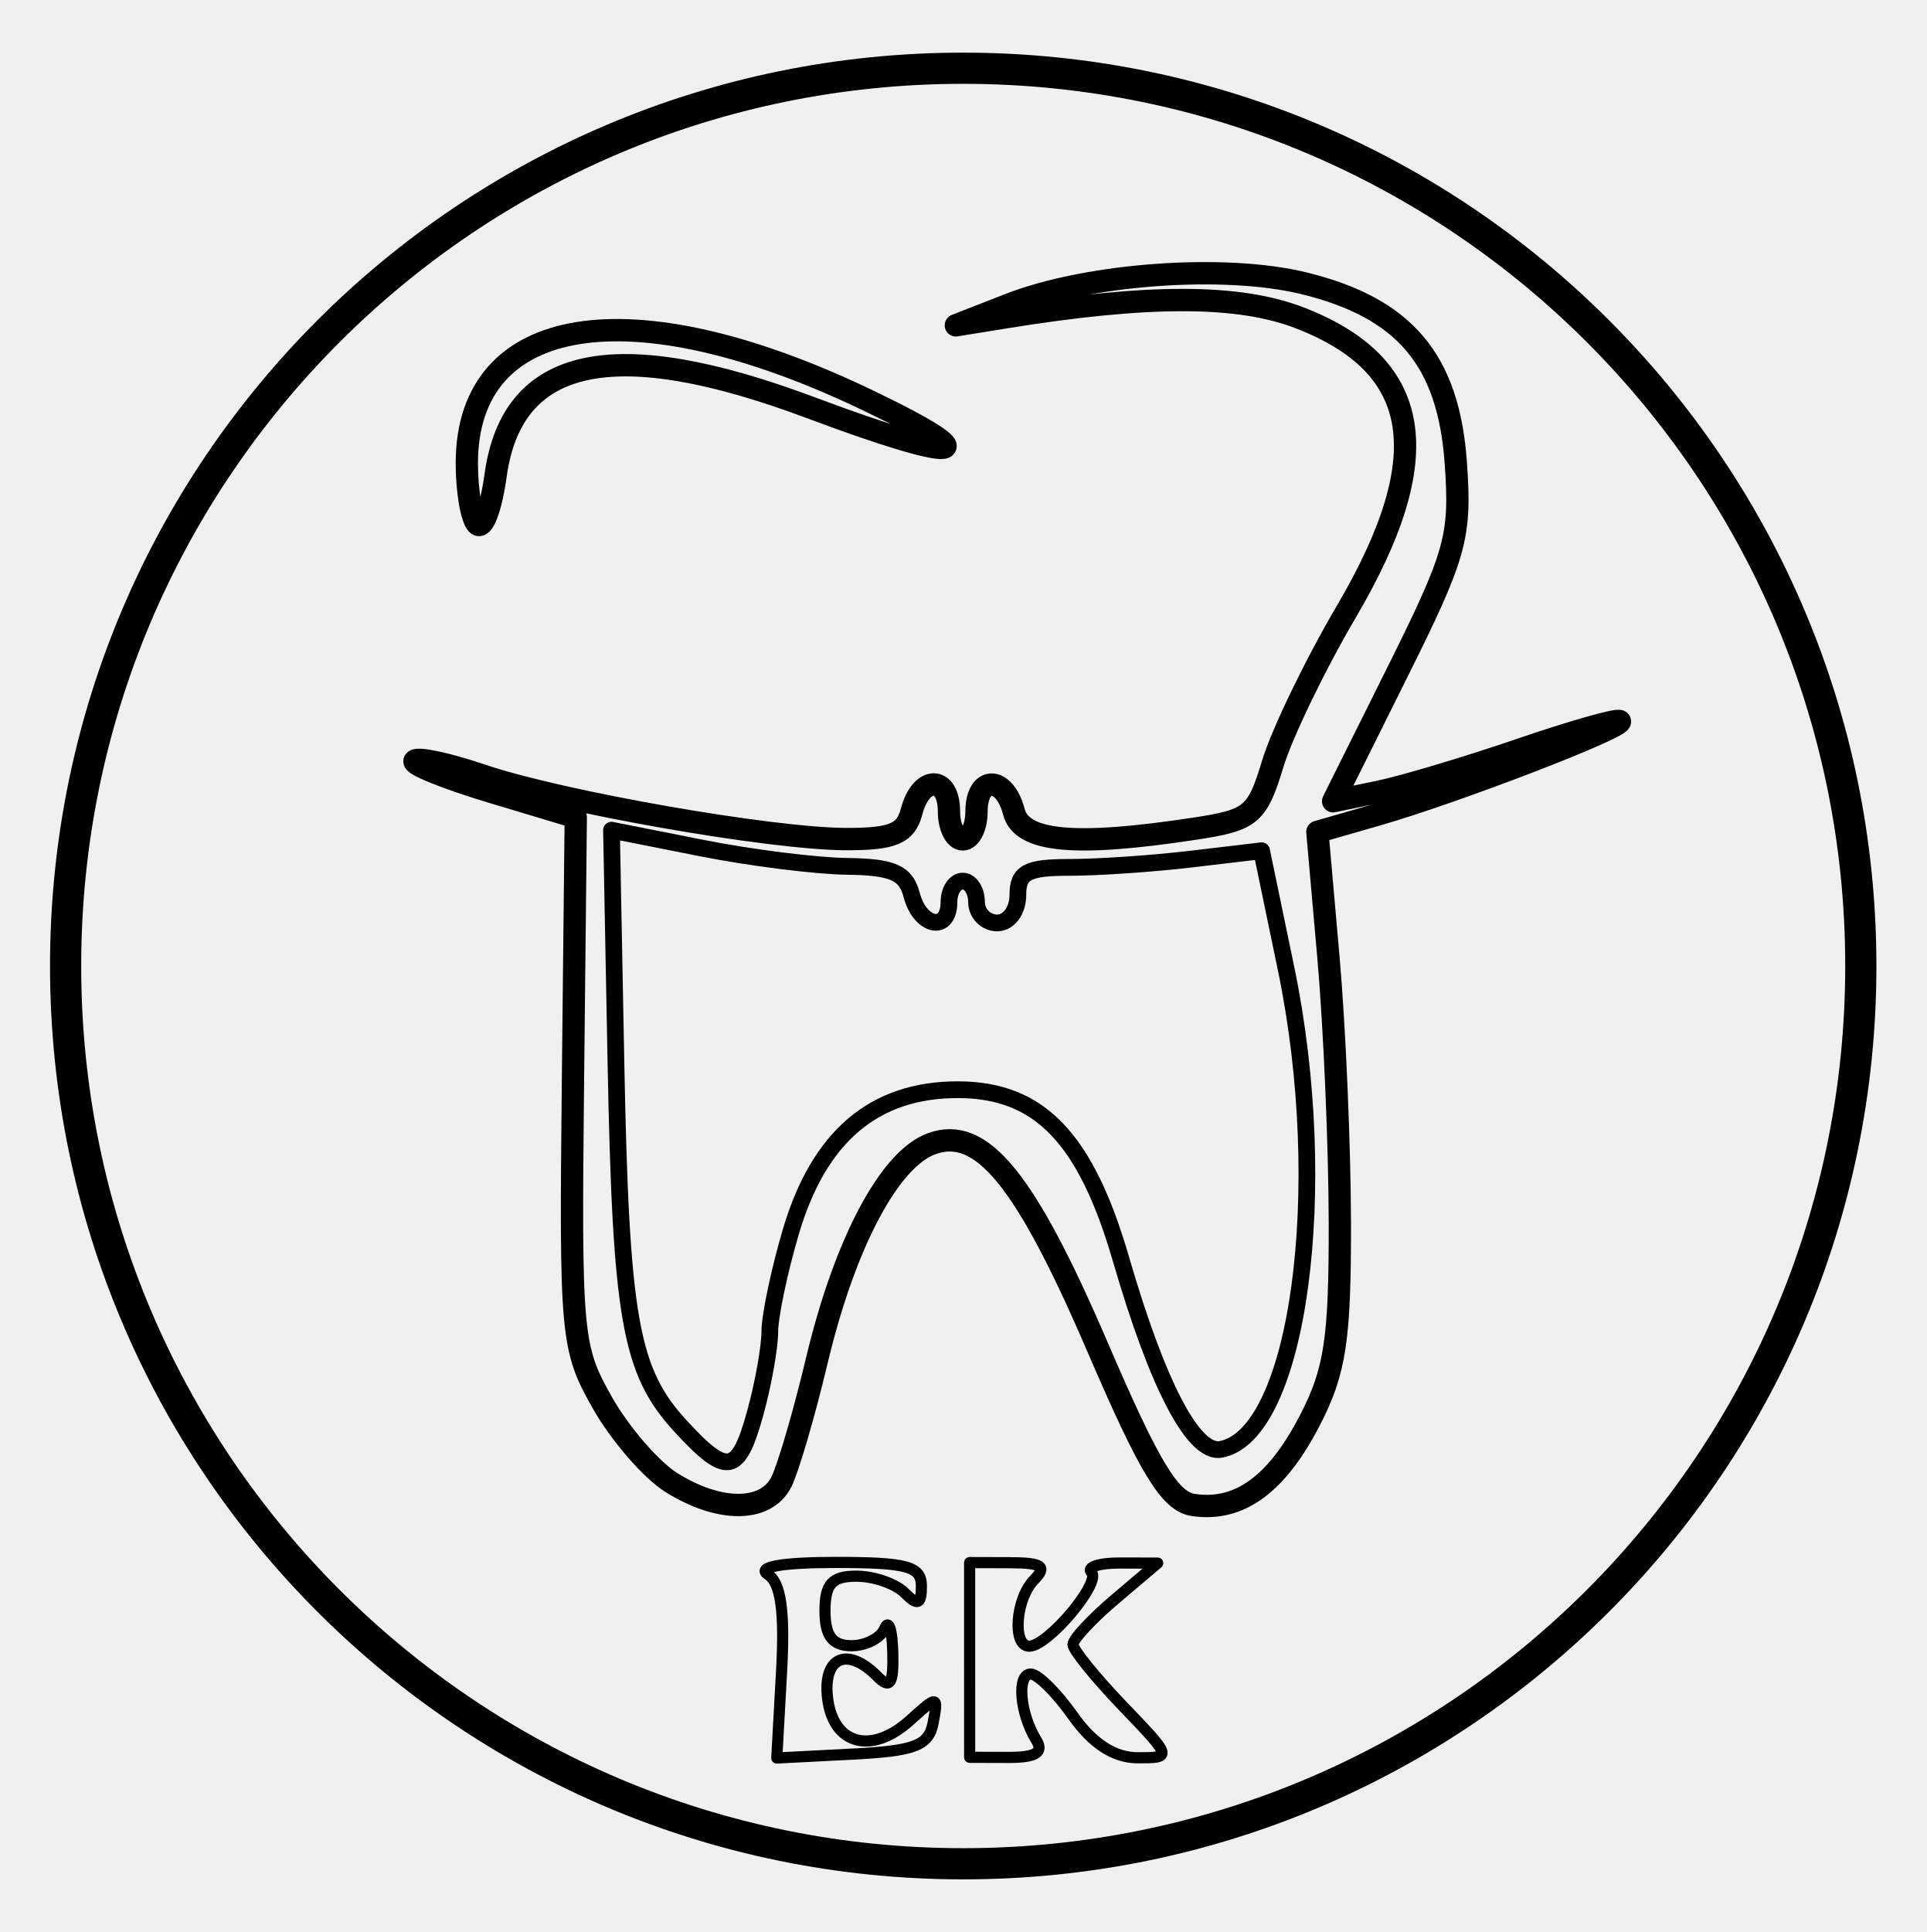
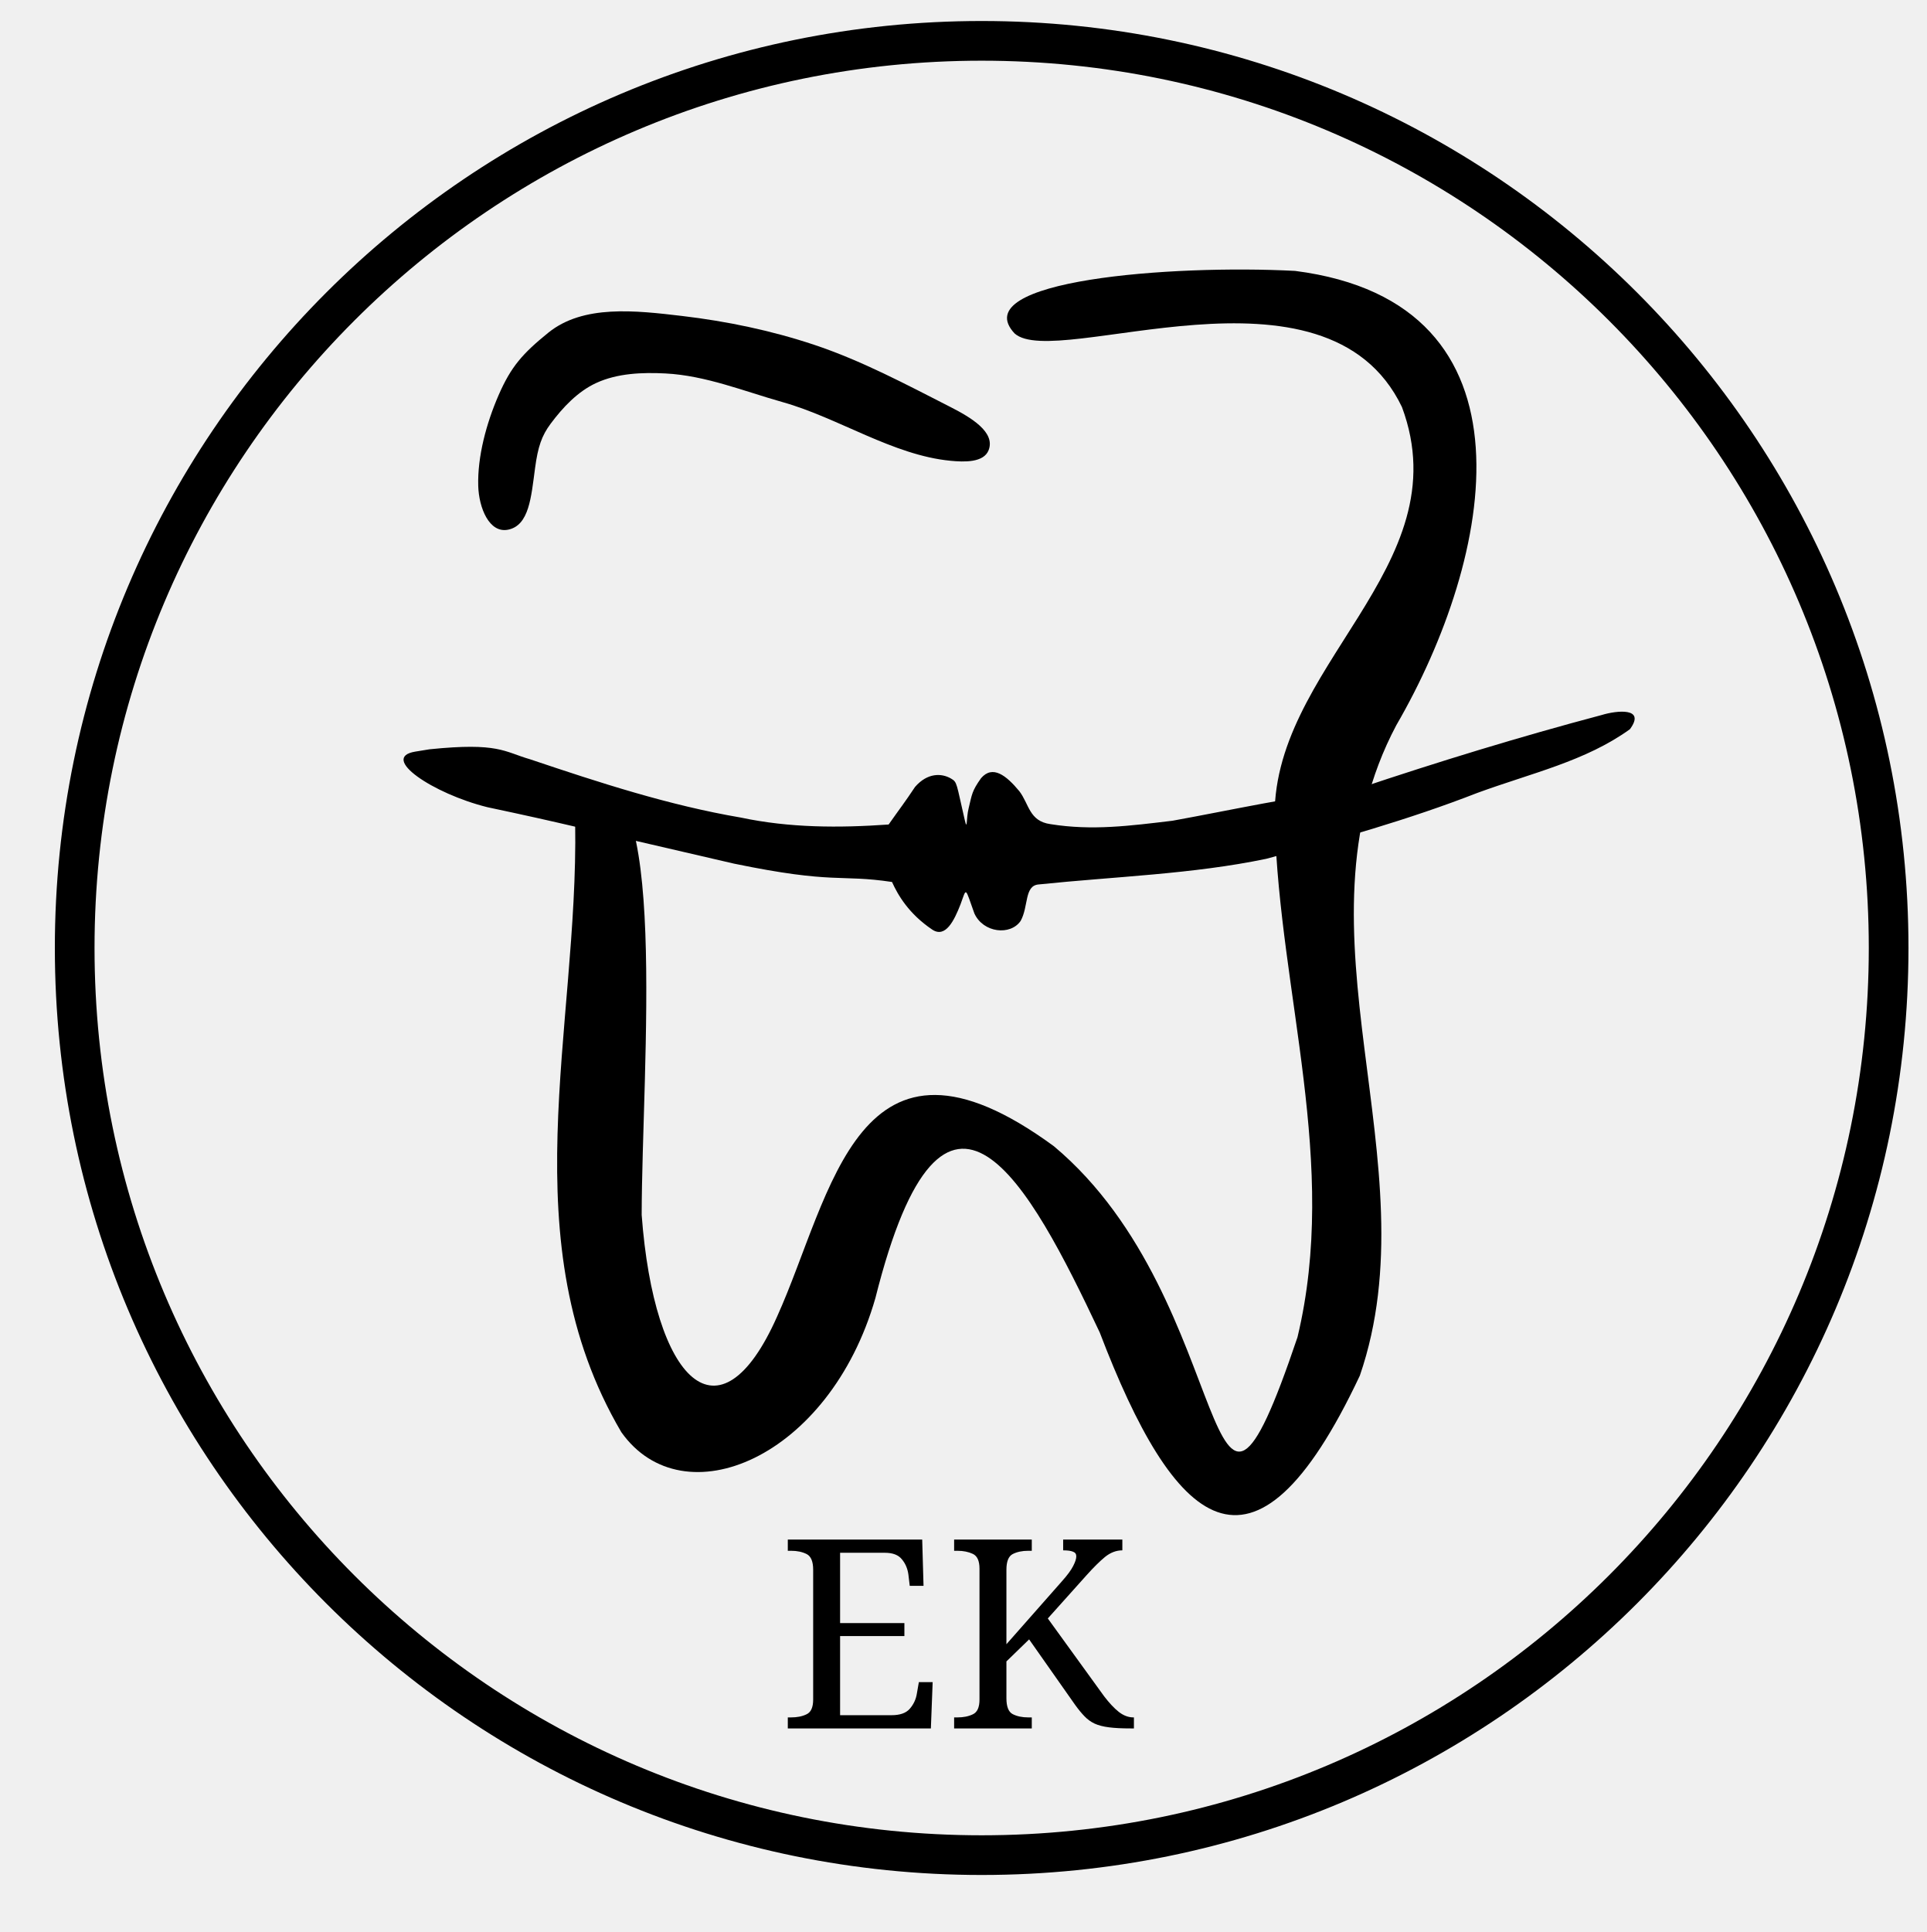
<svg xmlns="http://www.w3.org/2000/svg" version="1.1" id="svg1" width="135.938" height="136.305" viewBox="0 0 135.938 136.305">
-   <defs id="defs1" />
-   <g id="logoMark" transform="matrix(0.982664,0,0,0.9851889,-4.965758,-7.100493)">
-     <g id="tooth" fill="none" stroke="#000000" stroke-width="1.6" stroke-linecap="round" stroke-linejoin="round" style="fill:none">
-       <path d="m 39.318,44.737 c -0.408,-0.415 -0.742,-2.373 -0.742,-4.351 0,-10.739 11.799,-12.616 28.686,-4.563 9.101,4.34 6.935,4.663 -3.957,0.591 -14.146,-5.29 -21.485,-3.72 -22.664,4.848 -0.32,2.327 -0.916,3.891 -1.324,3.476 z" id="path9" style="fill:none" />
-       <path d="m 59.297,108.359 c 0.567,-2.053 1.033,-4.659 1.036,-5.792 0.003,-1.133 0.681,-4.347 1.506,-7.142 2.017,-6.832 5.993,-10.198 12.027,-10.182 5.835,0.016 9.16,3.469 11.685,12.138 2.649,9.095 5.231,13.991 7.182,13.618 5.572,-1.065 7.959,-18.651 4.673,-34.423 l -1.759,-8.445 -5.042,0.596 c -2.773,0.328 -6.711,0.596 -8.751,0.595 -3.047,-0.001 -3.709,0.354 -3.709,1.99 0,1.107 -0.659,1.99 -1.484,1.988 -0.816,-0.002 -1.484,-0.676 -1.484,-1.498 0,-0.822 -0.445,-1.495 -0.989,-1.497 -0.544,-0.002 -0.989,0.67 -0.989,1.491 0,2.203 -2.08,1.811 -2.681,-0.505 -0.41,-1.579 -1.367,-2.003 -4.606,-2.041 -2.249,-0.026 -6.982,-0.62 -10.518,-1.32 l -6.43,-1.272 0.316,16.48 c 0.356,18.527 1.02,22.271 4.648,26.202 3.341,3.619 4.14,3.473 5.37,-0.981 z" stroke-width="1.2" id="path8" style="fill:none" />
-       <path d="m 53.248,113.363 c -1.452,-0.911 -3.677,-3.482 -4.946,-5.714 -2.217,-3.9 -2.299,-4.792 -2.105,-22.988 L 46.399,65.732 40.392,63.933 c -3.304,-0.989 -5.807,-2 -5.563,-2.245 0.244,-0.245 2.412,0.221 4.816,1.036 5.656,1.917 20.753,4.556 26.148,4.571 3.374,0.009 4.309,-0.382 4.724,-1.979 0.671,-2.582 2.681,-2.577 2.681,0.007 0,1.096 0.445,1.993 0.989,1.995 0.544,0.002 0.989,-0.894 0.989,-1.989 0,-2.584 2.01,-2.579 2.681,0.007 0.564,2.173 4.374,2.526 13.039,1.207 4.012,-0.611 4.437,-0.966 5.554,-4.642 0.665,-2.189 3.05,-7.105 5.3,-10.925 6.519,-11.067 5.481,-17.581 -3.346,-20.999 -4.391,-1.7 -10.866,-1.71 -21.25,-0.032 l -3.462,0.56 3.809,-1.485 c 5.685,-2.216 15.477,-2.922 21.187,-1.528 7.218,1.763 10.375,5.481 10.904,12.84 0.381,5.308 0.034,6.55 -4.196,15.02 l -4.612,9.233 3.27,-0.675 c 1.799,-0.371 6.363,-1.73 10.143,-3.02 3.78,-1.29 7.01,-2.207 7.178,-2.038 0.393,0.397 -11.761,5.07 -17.392,6.687 l -4.33,1.243 0.798,9.019 c 0.439,4.96 0.806,13.5 0.816,18.978 0.016,8.35 -0.333,10.637 -2.158,14.153 -2.386,4.595 -5.073,6.538 -8.368,6.049 -1.683,-0.25 -3.143,-2.65 -6.864,-11.285 -5.188,-12.042 -8.337,-15.892 -11.929,-14.584 -3.029,1.103 -6.231,7.132 -8.231,15.498 -0.92,3.846 -2.072,7.777 -2.56,8.734 -1.11,2.176 -4.459,2.184 -7.909,0.02 z" id="path7" style="fill:none" />
-       <g id="toothSparkle" opacity="0">
-         <path d="M96 28 l2.8 6.5 l6.5 2.8 l-6.5 2.8 l-2.8 6.5 l-2.8-6.5 l-6.5-2.8 l6.5-2.8z" fill="#FFFFFF" stroke="rgba(96,165,250,0.9)" stroke-width="1.2" stroke-linejoin="round" />
+   <g id="logoMark" transform="matrix(0.982664,0,0,0.9851889,-0.9050427,-7.100493)">
+     <path id="logoCircle" fill="none" stroke="#000000" stroke-width="2.8" stroke-linecap="round" transform="matrix(1.017642,0,0,1.015034,0.9210093,7.20724)" d="m 69.271,2.882 a 64,64 0 1 1 -0.001,0 z" />
+     <g id="tooth">
+       <path id="path3" fill="#000000" fill-rule="evenodd" stroke="none" d="m 42.224,66.184             c 0.24,14.781 -4.722,29.961 3.314,43.583             4.446,6.263 14.949,1.86 18.245,-9.603             4.958,-19.681 11.085,-8.152 16.109,2.462             5.3,13.835 10.974,19.413 18.679,3.09             5.261,-15.254 -5.272,-31.766 2.621,-46.579             6.95,-11.947 10.677,-30.24 -7.272,-32.53             -8.862,-0.466 -23.713,0.674 -20.142,4.478             2.972,2.678 22.366,-6.077 27.817,5.274             4.294,11.509 -9.604,18.63 -9.134,29.773             0.354,12.259 4.62,24.398 1.632,36.835             -6.931,20.47 -4.124,-2.521 -17.495,-13.678             -14.11,-10.31 -15.929,3.491 -19.868,12.186             -4.168,9.373 -8.845,4.634 -9.731,-7.266             0.015,-10.576 2.023,-32.976 -4.006,-30.708             -0.689,0.601 -0.555,1.198 -0.769,2.684 z" />
+       <path id="path4" fill="#000000" fill-rule="evenodd" stroke="none" d="m 30.745,61.031             c -2.604,0.425 1.28,3.019 5.179,3.982             5.793,1.227 5.668,1.275 17.707,4.041             7.227,1.488 7.566,0.746 11.345,1.313             0.423,0.936 1.205,2.282 2.895,3.415             0.949,0.621 1.569,-0.65 2.024,-1.813             0.456,-1.24 0.303,-1.252 0.997,0.655             0.64,1.393 2.588,1.598 3.321,0.531             0.578,-1.039 0.254,-2.521 1.285,-2.61             5.467,-0.567 11.074,-0.738 16.337,-1.834             5.058,-1.349 10.27,-2.814 15.159,-4.717             3.894,-1.425 7.78,-2.27 10.972,-4.568             1.164,-1.578 -0.96,-1.341 -2.018,-1.018             -5.91,1.563 -11.753,3.35 -17.55,5.291             -4.775,0.555 -8.952,1.501 -13.281,2.283             -3.057,0.365 -5.776,0.723 -8.767,0.243             -1.532,-0.213 -1.524,-1.438 -2.231,-2.359             -0.943,-1.135 -1.919,-1.894 -2.748,-0.933             -0.663,0.931 -0.649,1.15 -0.89,2.144             -0.188,0.727 -0.079,1.723 -0.29,0.816             -0.606,-2.607 -0.52,-2.666 -0.977,-2.932             -0.676,-0.393 -1.69,-0.426 -2.584,0.599             -0.742,1.116 -1.088,1.544 -1.897,2.692             -3.575,0.25 -7.117,0.244 -10.613,-0.497             -5.17,-0.879 -10.151,-2.501 -15.134,-4.174             -1.868,-0.536 -2.244,-1.223 -7.223,-0.715 z" />
+       <path id="path10" fill="#000000" fill-rule="evenodd" stroke="none" d="m 37.41,45.139             c 1.511,-0.31 1.652,-2.322 1.934,-4.415             0.204,-1.517 0.474,-2.311 1.117,-3.172             0.873,-1.168 1.94,-2.303 3.266,-2.915             1.522,-0.703 3.31,-0.772 4.985,-0.686             2.887,0.149 5.64,1.276 8.422,2.057             3.994,1.122 7.912,3.8 12.042,4.196             0.976,0.094 2.391,0.147 2.74,-0.767             0.491,-1.286 -1.265,-2.331 -2.75,-3.086             -3.198,-1.626 -6.392,-3.327 -9.797,-4.458             -3.06,-1.016 -6.251,-1.68 -9.454,-2.057             -3.355,-0.395 -7.114,-0.831 -9.625,1.2             -1.841,1.489 -2.67,2.423 -3.56,4.458             -0.885,2.024 -1.529,4.42 -1.467,6.515             0.046,1.563 0.79,3.407 2.149,3.129 z" />
+       <g id="toothSparkle" opacity="0" transform="translate(73,28)">
+         <path id="path1" d="m 0,-9 c -1.5,7.5 -1.5,7.5 -9,9 7.5,1.5 7.5,1.5 9,9 C 1.5,1.5 1.5,1.5 9,0 1.5,-1.5 1.5,-1.5 0,-9 Z" fill="#60a5fa" stroke="#ffffff" stroke-width="1.2" stroke-linejoin="round" />
      </g>
    </g>
-     <g id="ekText" fill="none" stroke="#000000" stroke-width="0.8" stroke-linecap="round" stroke-linejoin="round" style="fill:none">
-       <path d="m 74.682,126.078 v -6.971 l 2.918,0.008 c 2.27,0.006 2.654,0.273 1.731,1.2 -1.346,1.351 -1.611,4.776 -0.37,4.779 1.339,0.004 5.192,-4.559 4.468,-5.29 -0.368,-0.371 0.553,-0.672 2.045,-0.667 l 2.714,0.007 -3.043,2.57 c -1.674,1.414 -3.043,2.879 -3.043,3.258 0,0.378 1.609,2.359 3.575,4.403 3.562,3.702 3.566,3.715 1.057,3.709 -1.669,-0.005 -3.231,-1.016 -4.631,-3 -1.162,-1.646 -2.525,-2.995 -3.029,-2.996 -1.024,-0.003 -0.788,2.818 0.395,4.732 0.548,0.886 -0.032,1.245 -2.007,1.239 l -2.779,-0.008 z" id="path6" style="fill:none" />
-       <path d="m 61.175,126.95 c 0.243,-4.374 -0.043,-6.396 -0.989,-7.003 -0.817,-0.524 1.055,-0.852 4.851,-0.851 5.165,0.001 6.182,0.28 6.182,1.695 0,1.317 -0.264,1.427 -1.187,0.495 -0.653,-0.659 -2.211,-1.201 -3.462,-1.205 -1.767,-0.005 -2.275,0.549 -2.275,2.484 0,1.79 0.533,2.491 1.896,2.495 1.043,0.003 2.12,-0.554 2.395,-1.238 0.274,-0.684 0.534,0.079 0.577,1.695 0.061,2.285 -0.186,2.672 -1.109,1.74 -2.14,-2.16 -3.913,-1.404 -3.577,1.525 0.387,3.377 3.154,4.125 5.942,1.606 1.967,-1.777 2.01,-1.773 1.648,0.166 -0.31,1.658 -1.28,2.037 -5.803,2.269 l -5.431,0.278 z" id="path5" style="fill:none" />
+     <g id="ekText">
+       <text xml:space="preserve" x="54.6" y="122.542" fill="#000000" stroke="none" font-size="18.751px" font-family="Garamond, Georgia, serif" transform="matrix(1.022619,0,0,1.010093,0.9210093,7.20724)">
+         <tspan x="54.6" y="122.542">EK</tspan>
+       </text>
    </g>
-     <path id="logoCircle" style="fill:none" stroke="#000" stroke-width="2.2" stroke-linecap="round" stroke-linejoin="round" transform="matrix(1.017642,0,0,1.015034,5.053363,7.20724)" d="M 131.308,68.153 A 63.339,63.339 0 0 1 67.969,131.491 63.339,63.339 0 0 1 4.63,68.153 63.339,63.339 0 0 1 67.969,4.814 63.339,63.339 0 0 1 131.308,68.153 Z" />
  </g>
</svg>
